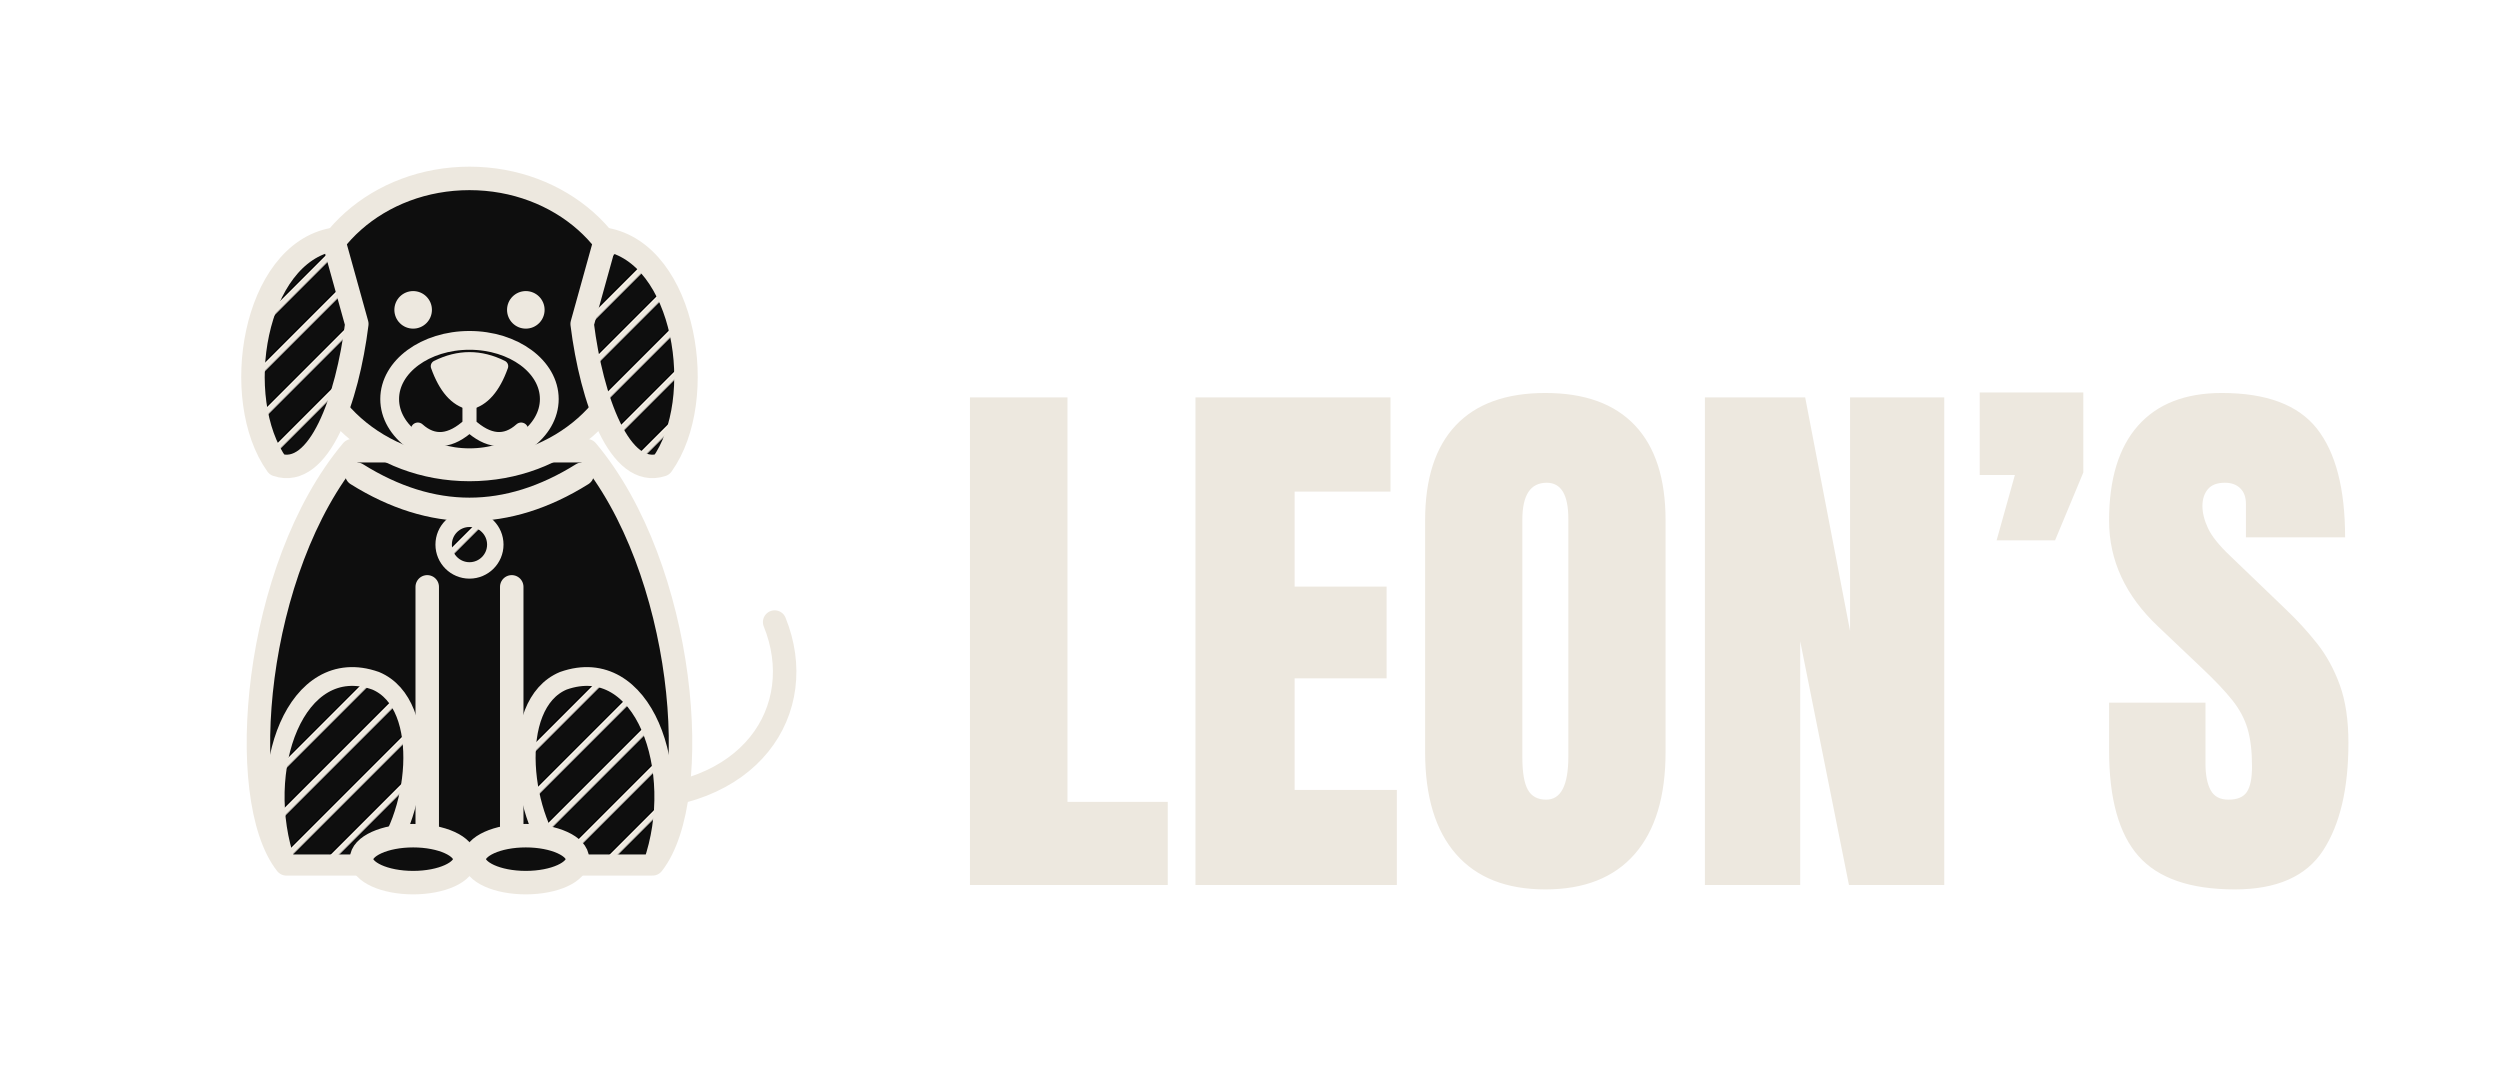
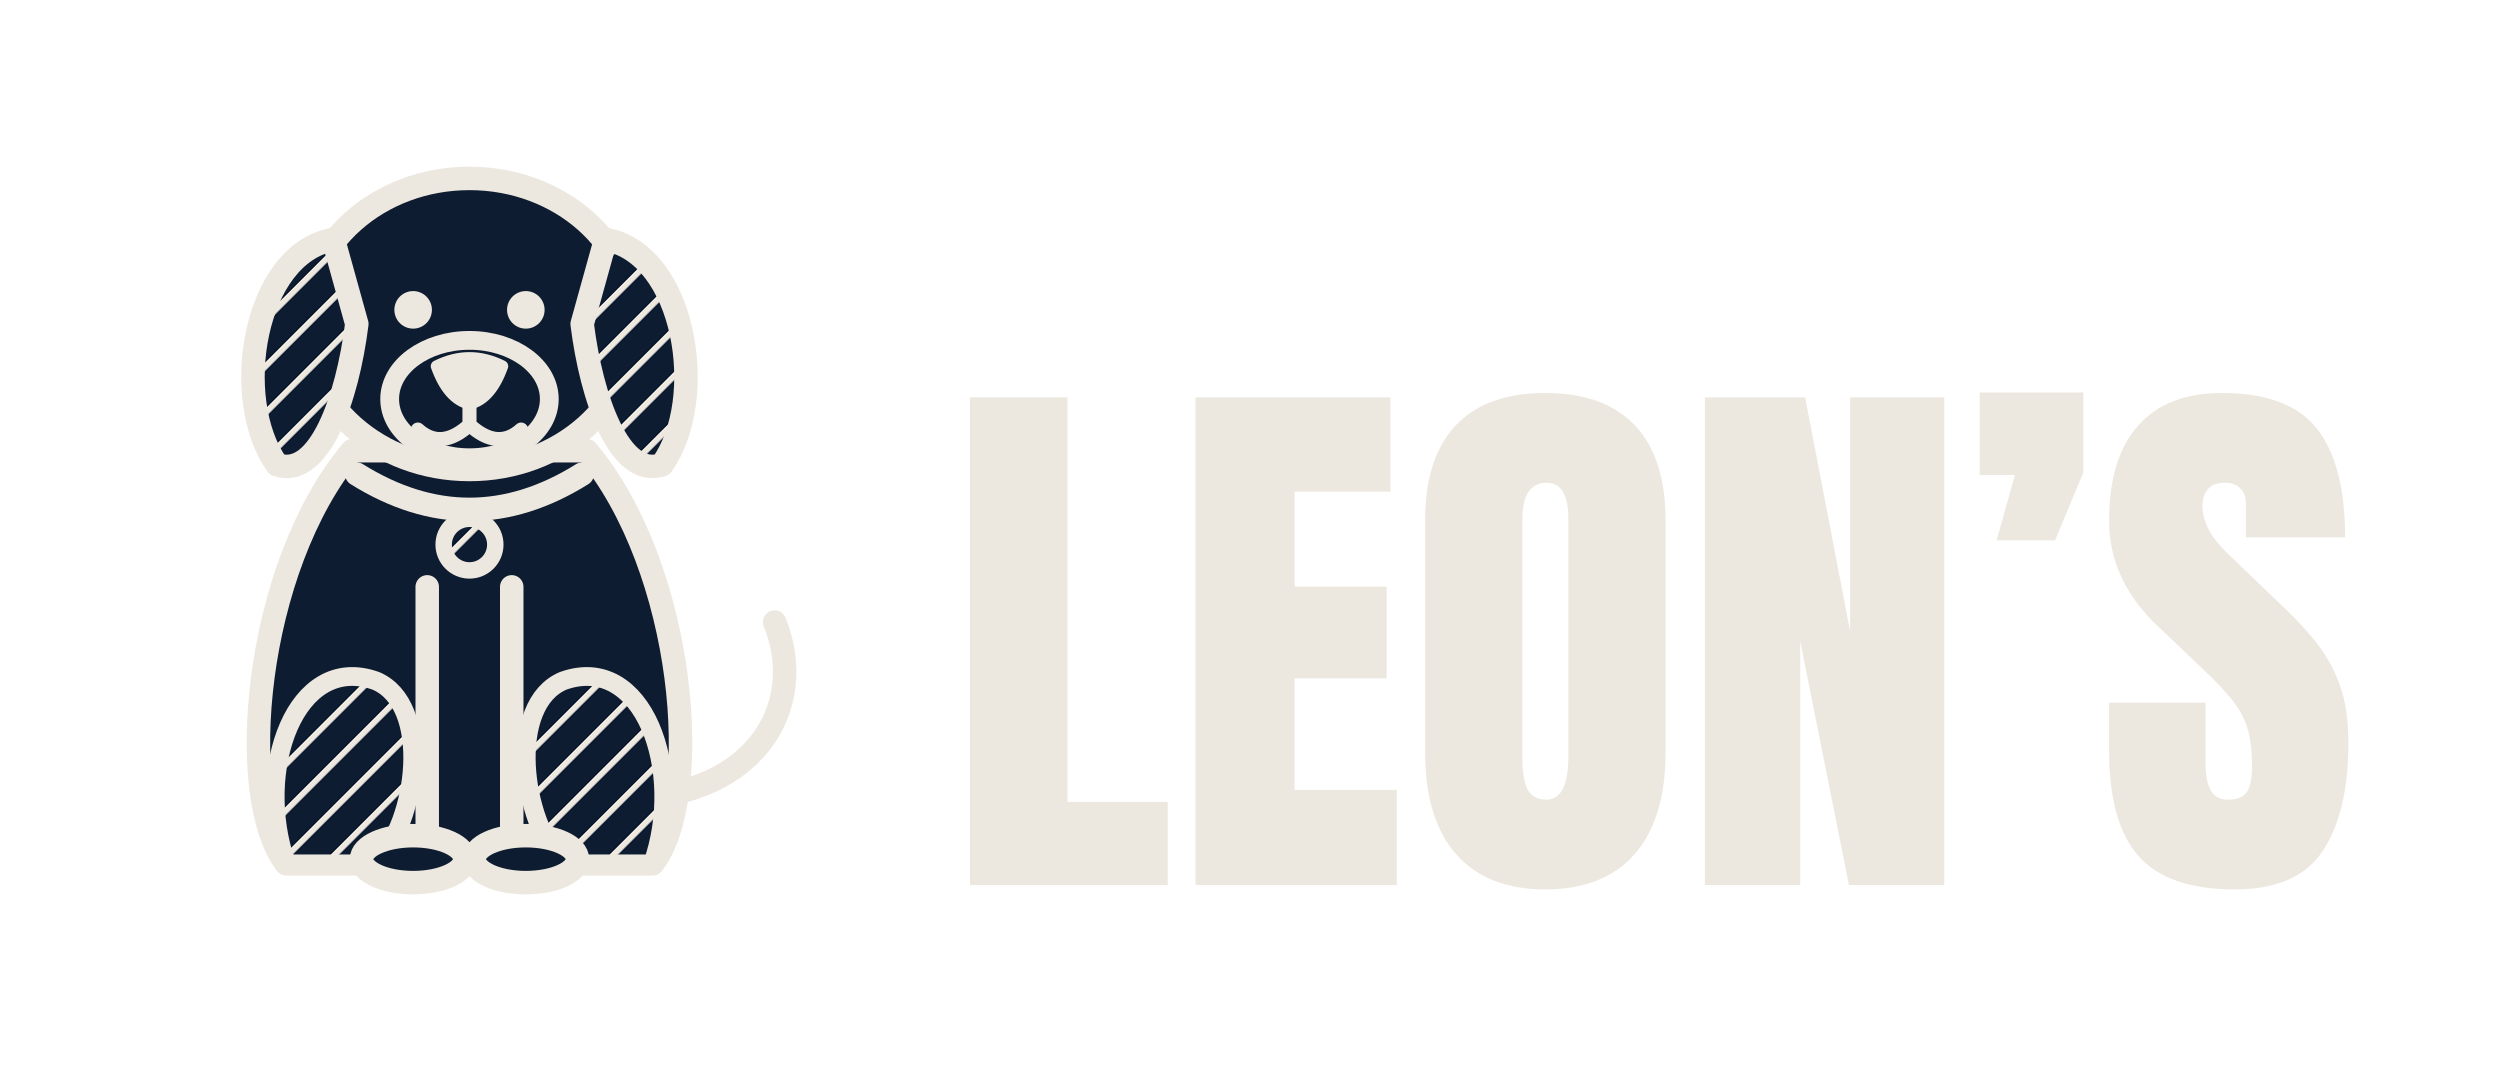
<svg xmlns="http://www.w3.org/2000/svg" viewBox="0 0 1065 455" width="1065" height="455" role="img" aria-label="Leon's logo">
  <g transform="translate(60 60)">
    <g transform="translate(-60 -50)">
      <defs>
        <pattern id="p" width="14" height="14" patternUnits="userSpaceOnUse" patternTransform="rotate(45)">
-           <rect width="14" height="14" fill="#0E0E0E" />
+           <rect width="14" height="14" fill="#0D1C31" />
          <line x1="0" y1="0" x2="0" y2="14" stroke="#EDE8DF" stroke-width="5" />
        </pattern>
      </defs>
      <g fill="none" stroke="#EDE8DF" stroke-width="10" stroke-linecap="round" stroke-linejoin="round">
        <path d="M262 330 C320 332 345 292 330 255" />
-         <path d="M150 182 C108 232 100 330 122 358 H278 C300 330 292 232 250 182 Z" fill="#0E0E0E" />
+         <path d="M150 182 C108 232 100 330 122 358 H278 C300 330 292 232 250 182 Z" fill="#0D1C31" />
        <path d="M122 358 C108 318 126 268 160 280 C184 290 178 340 160 358 Z" fill="url(#p)" stroke-width="8" />
        <path d="M278 358 C292 318 274 268 240 280 C216 290 222 340 240 358 Z" fill="url(#p)" stroke-width="8" />
        <path d="M182 240 V348 M218 240 V348" />
-         <ellipse cx="176" cy="356" rx="22" ry="10" fill="#0E0E0E" />
-         <ellipse cx="224" cy="356" rx="22" ry="10" fill="#0E0E0E" />
+         <ellipse cx="176" cy="356" rx="22" ry="10" fill="#0D1C31" />
+         <ellipse cx="224" cy="356" rx="22" ry="10" fill="#0D1C31" />
        <path d="M152 192 Q200 222 248 192" />
        <circle cx="200" cy="222" r="11" fill="url(#p)" stroke-width="7" />
-         <ellipse cx="200" cy="128" rx="70" ry="62" fill="#0E0E0E" />
+         <ellipse cx="200" cy="128" rx="70" ry="62" fill="#0D1C31" />
        <path d="M142 92 C108 98 98 160 118 188 C136 194 148 160 152 128 Z" fill="url(#p)" />
        <path d="M258 92 C292 98 302 160 282 188 C264 194 252 160 248 128 Z" fill="url(#p)" />
        <circle cx="176" cy="122" r="8" fill="#EDE8DF" stroke="none" />
        <circle cx="224" cy="122" r="8" fill="#EDE8DF" stroke="none" />
-         <ellipse cx="200" cy="160" rx="34" ry="25" fill="#0E0E0E" stroke-width="8" />
+         <ellipse cx="200" cy="160" rx="34" ry="25" fill="#0D1C31" stroke-width="8" />
        <path d="M186 146 Q200 139 214 146 Q209 160 200 162 Q191 160 186 146 Z" fill="#EDE8DF" stroke-width="5" />
        <path d="M200 162 V171 M200 171 Q188 182 178 173 M200 171 Q212 182 222 173" stroke-width="6" />
      </g>
    </g>
    <path d="M353.205 317.0V109.3H394.745V281.597H437.465V317.0ZM449.266 317.0V109.3H532.346V149.424H491.514V189.902H530.694V228.964H491.514V276.522H535.06V317.0ZM598.314 318.888Q573.414 318.888 560.256 303.842Q547.098 288.795 547.098 260.355V161.697Q547.098 135.026 560.138 121.219Q573.178 107.412 598.314 107.412Q623.451 107.412 636.491 121.219Q649.531 135.026 649.531 161.697V260.355Q649.531 288.795 636.373 303.842Q623.215 318.888 598.314 318.888ZM598.669 280.653Q608.109 280.653 608.109 262.361V160.989Q608.109 145.648 598.905 145.648Q588.52 145.648 588.52 161.343V262.597Q588.52 272.274 590.88 276.463Q593.24 280.653 598.669 280.653ZM666.289 317.0V109.3H709.009L728.127 208.784V109.3H768.251V317.0H727.655L706.885 213.15V317.0ZM790.555 170.194 798.344 142.343H783.356V107.176H827.493V141.281L815.455 170.194ZM892.045 318.888Q863.604 318.888 851.036 304.727Q838.468 290.565 838.468 259.646V239.349H879.536V265.311Q879.536 272.51 881.719 276.581Q883.902 280.653 889.331 280.653Q894.995 280.653 897.178 277.348Q899.361 274.044 899.361 266.491Q899.361 256.932 897.473 250.501Q895.585 244.069 890.924 238.227Q886.262 232.386 878.001 224.597L859.356 206.895Q838.468 187.188 838.468 161.815Q838.468 135.262 850.8 121.337Q863.132 107.412 886.498 107.412Q915.057 107.412 927.035 122.635Q939.013 137.859 939.013 168.896H896.765V154.616Q896.765 150.368 894.346 148.008Q891.927 145.648 887.796 145.648Q882.84 145.648 880.539 148.421Q878.237 151.194 878.237 155.56Q878.237 159.927 880.598 165.001Q882.958 170.076 889.921 176.684L913.877 199.697Q921.076 206.541 927.094 214.153Q933.113 221.765 936.771 231.855Q940.429 241.945 940.429 256.46Q940.429 285.727 929.631 302.308Q918.833 318.888 892.045 318.888Z" fill="#EDE8DF" />
  </g>
</svg>
